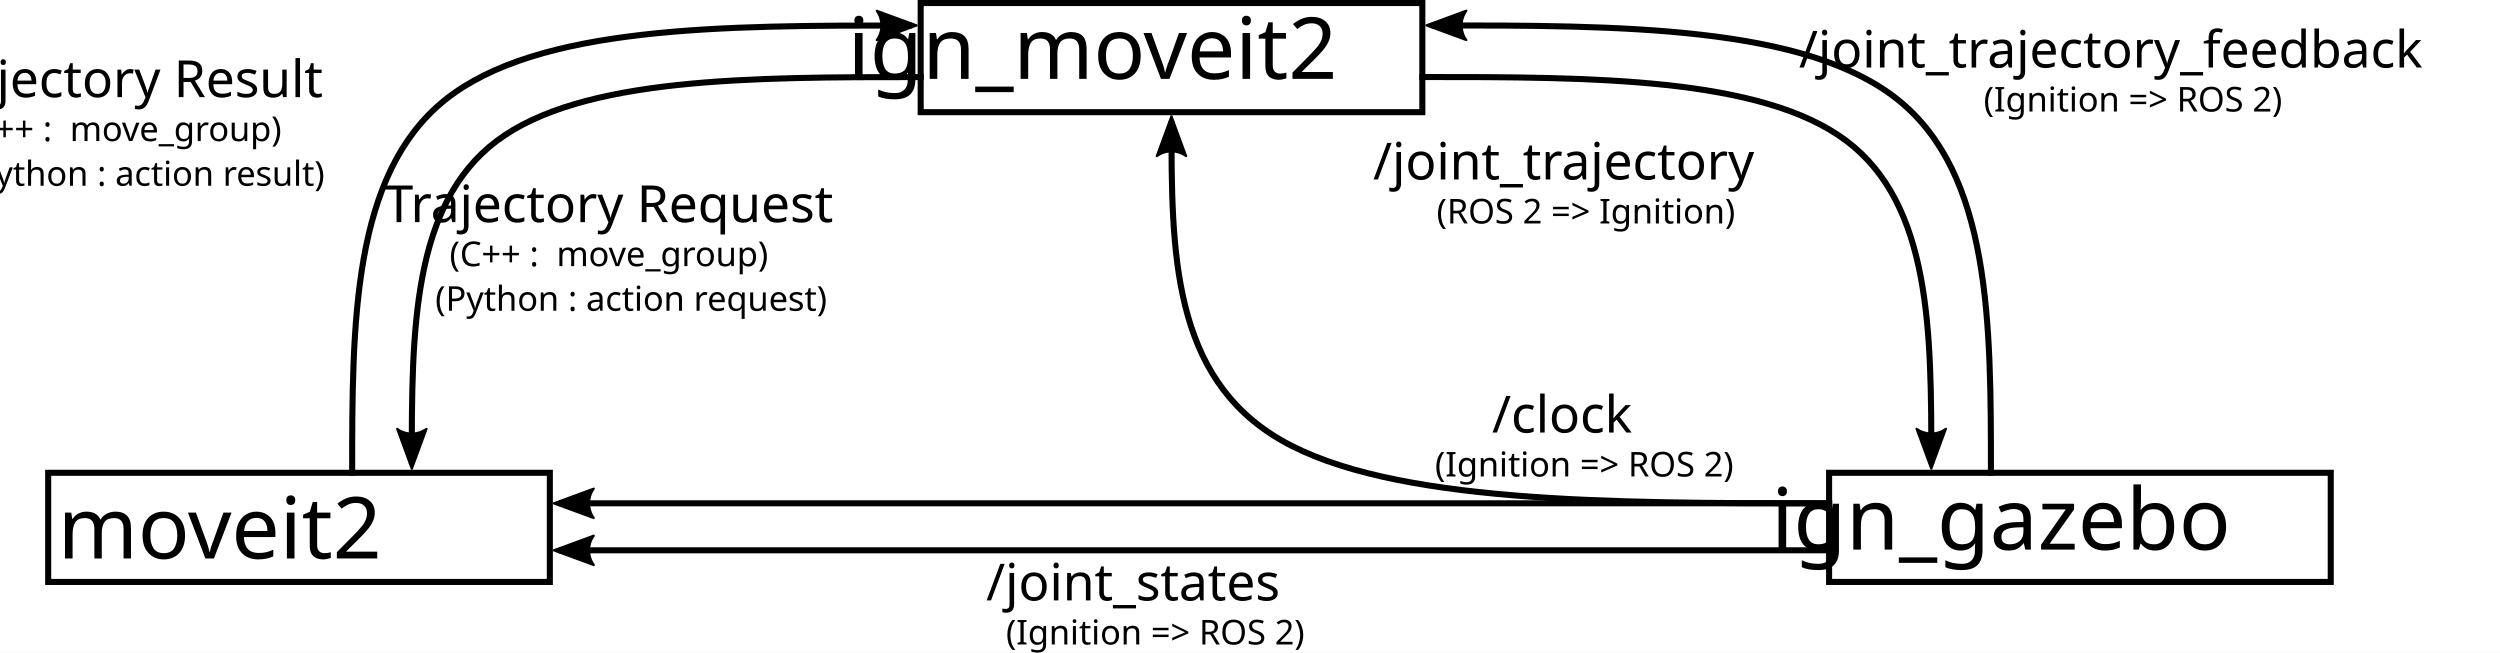
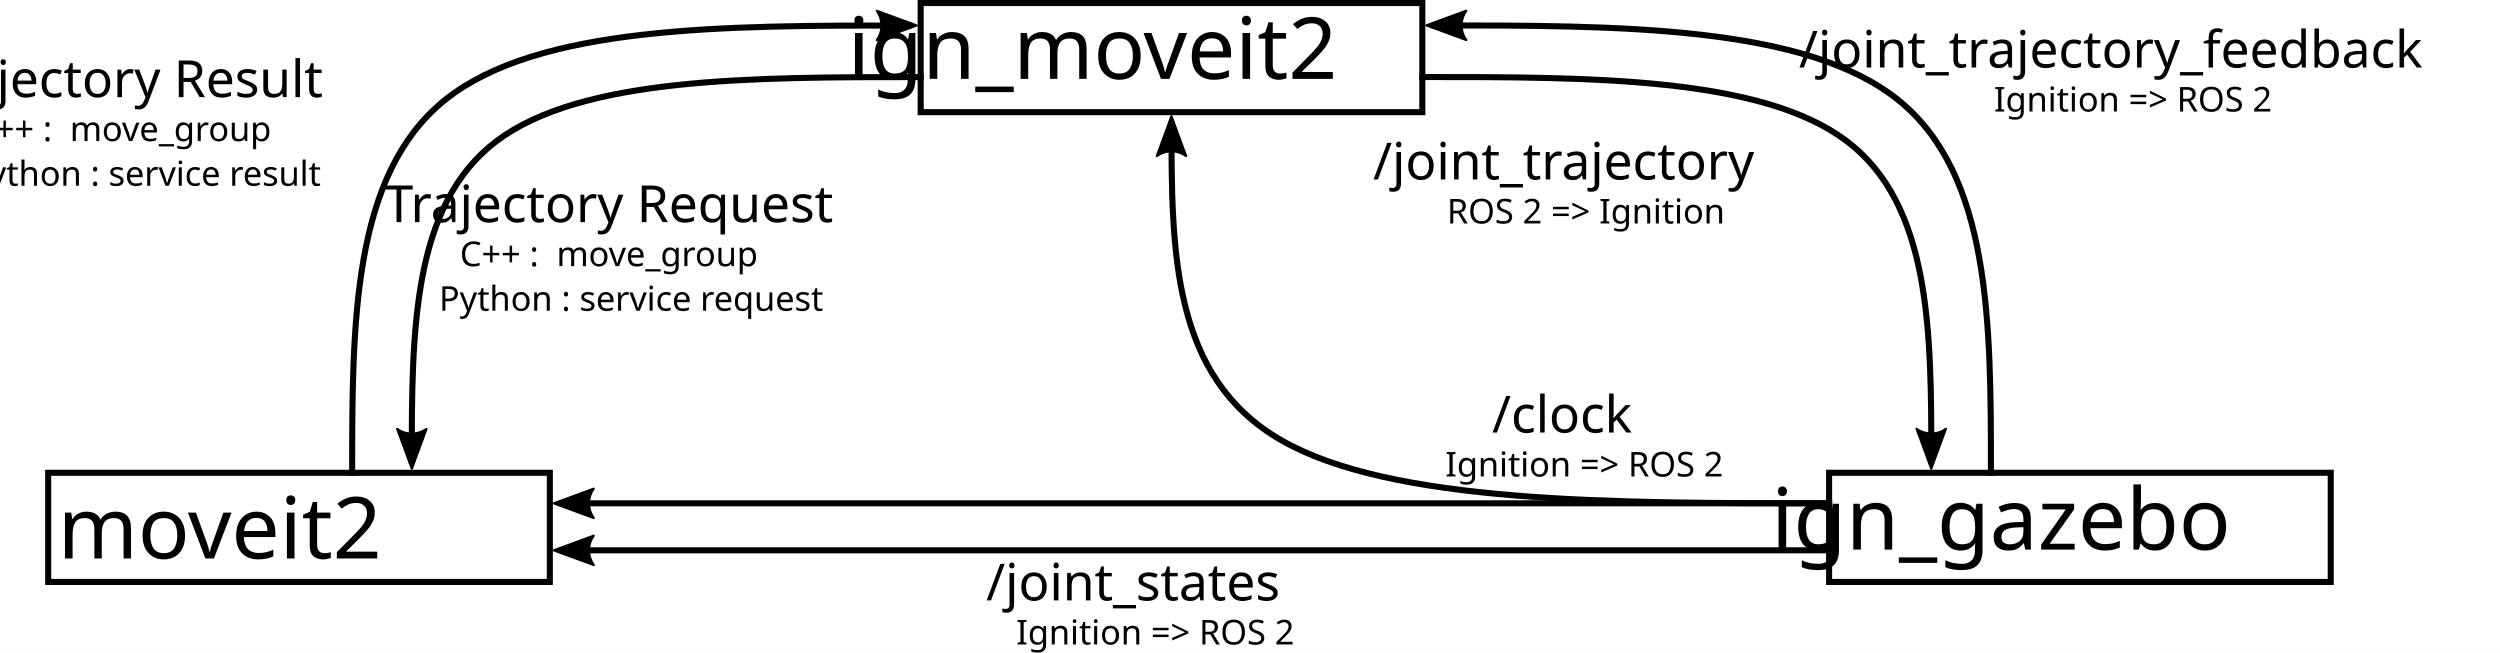
<svg xmlns="http://www.w3.org/2000/svg" width="206.051mm" height="53.794mm" viewBox="0 0 206.051 53.794" version="1.1" id="svg8">
  <defs id="defs2">
    <marker style="overflow:visible" id="marker7330" refX="0" refY="0" orient="auto">
      <path transform="scale(-0.6)" d="M 8.719,4.034 -2.207,0.016 8.719,-4.002 c -1.745,2.372 -1.735,5.617 -6e-7,8.035 z" style="fill:#000000;fill-opacity:1;fill-rule:evenodd;stroke:#000000;stroke-width:0.625;stroke-linejoin:round;stroke-opacity:1" id="path7328" />
    </marker>
    <marker orient="auto" refY="0" refX="0" id="marker4466" style="overflow:visible">
      <path id="path4464" style="fill:#000000;fill-opacity:1;fill-rule:evenodd;stroke:#000000;stroke-width:0.625;stroke-linejoin:round;stroke-opacity:1" d="M 8.719,4.034 -2.207,0.016 8.719,-4.002 c -1.745,2.372 -1.735,5.617 -6e-7,8.035 z" transform="scale(-0.6)" />
    </marker>
    <marker orient="auto" refY="0" refX="0" id="marker3959" style="overflow:visible">
      <path id="path3957" style="fill:#000000;fill-opacity:1;fill-rule:evenodd;stroke:#000000;stroke-width:0.625;stroke-linejoin:round;stroke-opacity:1" d="M 8.719,4.034 -2.207,0.016 8.719,-4.002 c -1.745,2.372 -1.735,5.617 -6e-7,8.035 z" transform="scale(-0.6)" />
    </marker>
    <marker style="overflow:visible" id="marker3663" refX="0" refY="0" orient="auto">
      <path transform="scale(-0.6)" d="M 8.719,4.034 -2.207,0.016 8.719,-4.002 c -1.745,2.372 -1.735,5.617 -6e-7,8.035 z" style="fill:#000000;fill-opacity:1;fill-rule:evenodd;stroke:#000000;stroke-width:0.625;stroke-linejoin:round;stroke-opacity:1" id="path3661" />
    </marker>
    <marker style="overflow:visible" id="marker3565" refX="0" refY="0" orient="auto">
      <path transform="scale(-0.6)" d="M 8.719,4.034 -2.207,0.016 8.719,-4.002 c -1.745,2.372 -1.735,5.617 -6e-7,8.035 z" style="fill:#000000;fill-opacity:1;fill-rule:evenodd;stroke:#000000;stroke-width:0.625;stroke-linejoin:round;stroke-opacity:1" id="path3563" />
    </marker>
    <marker style="overflow:visible" id="marker3555" refX="0" refY="0" orient="auto">
      <path transform="scale(-0.6)" d="M 8.719,4.034 -2.207,0.016 8.719,-4.002 c -1.745,2.372 -1.735,5.617 -6e-7,8.035 z" style="fill:#000000;fill-opacity:1;fill-rule:evenodd;stroke:#000000;stroke-width:0.625;stroke-linejoin:round;stroke-opacity:1" id="path3553" />
    </marker>
    <marker orient="auto" refY="0" refX="0" id="Arrow2Mend" style="overflow:visible">
      <path id="path913" style="fill:#000000;fill-opacity:1;fill-rule:evenodd;stroke:#000000;stroke-width:0.625;stroke-linejoin:round;stroke-opacity:1" d="M 8.719,4.034 -2.207,0.016 8.719,-4.002 c -1.745,2.372 -1.735,5.617 -6e-7,8.035 z" transform="scale(-0.6)" />
    </marker>
    <marker style="overflow:visible" id="marker2908" refX="0" refY="0" orient="auto">
      <path transform="matrix(-0.2,0,0,-0.2,-1.2,0)" style="fill:#000000;fill-opacity:1;fill-rule:evenodd;stroke:#000000;stroke-width:1pt;stroke-opacity:1" d="M 0,0 5,-5 -12.5,0 5,5 Z" id="path2906" />
    </marker>
    <marker orient="auto" refY="0" refX="0" id="marker2690" style="overflow:visible">
      <path id="path2688" d="M 0,0 5,-5 -12.5,0 5,5 Z" style="fill:#000000;fill-opacity:1;fill-rule:evenodd;stroke:#000000;stroke-width:1pt;stroke-opacity:1" transform="matrix(-0.2,0,0,-0.2,-1.2,0)" />
    </marker>
    <marker orient="auto" refY="0" refX="0" id="marker1920" style="overflow:visible">
      <path id="path1918" d="M 0,0 5,-5 -12.5,0 5,5 Z" style="fill:#000000;fill-opacity:1;fill-rule:evenodd;stroke:#000000;stroke-width:1pt;stroke-opacity:1" transform="matrix(-0.2,0,0,-0.2,-1.2,0)" />
    </marker>
    <marker style="overflow:visible" id="marker7330-3" refX="0" refY="0" orient="auto">
      <path transform="scale(-0.6)" d="M 8.719,4.034 -2.207,0.016 8.719,-4.002 c -1.745,2.372 -1.735,5.617 -6e-7,8.035 z" style="fill:#000000;fill-opacity:1;fill-rule:evenodd;stroke:#000000;stroke-width:0.625;stroke-linejoin:round;stroke-opacity:1" id="path7328-6" />
    </marker>
    <marker orient="auto" refY="0" refX="0" id="marker4466-5" style="overflow:visible">
      <path id="path4464-3" style="fill:#000000;fill-opacity:1;fill-rule:evenodd;stroke:#000000;stroke-width:0.625;stroke-linejoin:round;stroke-opacity:1" d="M 8.719,4.034 -2.207,0.016 8.719,-4.002 c -1.745,2.372 -1.735,5.617 -6e-7,8.035 z" transform="scale(-0.6)" />
    </marker>
  </defs>
  <g id="layer1" transform="translate(-14.4057,-7.614056)">
    <rect style="opacity:1;vector-effect:none;fill:#ffffff;fill-opacity:1;stroke:none;stroke-width:0.494;stroke-linecap:butt;stroke-linejoin:miter;stroke-miterlimit:4;stroke-dasharray:none;stroke-dashoffset:0;stroke-opacity:1;paint-order:stroke fill markers" id="rect1014" width="206.051" height="53.794" x="14.406" y="7.614" />
    <g id="g866" transform="translate(8.552625)">
      <rect y="7.864" x="81.736" height="8.996" width="41.346" id="rect815" style="fill:none;fill-opacity:1;stroke:#000000;stroke-width:0.5;stroke-linecap:square;stroke-linejoin:miter;stroke-miterlimit:4;stroke-dasharray:none;stroke-opacity:1;paint-order:stroke fill markers" />
      <text id="text819" y="14.115" x="102.318" style="font-style:normal;font-weight:normal;font-size:7.056px;line-height:1.25;font-family:sans-serif;text-align:center;letter-spacing:0px;word-spacing:0px;text-anchor:middle;fill:#000000;fill-opacity:1;stroke:none;stroke-width:0.265" xml:space="preserve">
        <tspan style="font-size:7.056px;stroke-width:0.265" y="14.115" x="102.318" id="tspan817">ign_moveit2</tspan>
      </text>
    </g>
    <g id="g876" transform="translate(0.8018086,4.944486)">
      <rect style="fill:none;fill-opacity:1;stroke:#000000;stroke-width:0.5;stroke-linecap:square;stroke-linejoin:miter;stroke-miterlimit:4;stroke-dasharray:none;stroke-opacity:1;paint-order:stroke fill markers" id="rect821" width="41.346" height="8.996" x="164.359" y="41.637" />
      <text xml:space="preserve" style="font-style:normal;font-weight:normal;font-size:7.056px;line-height:1.25;font-family:sans-serif;text-align:center;letter-spacing:0px;word-spacing:0px;text-anchor:middle;fill:#000000;fill-opacity:1;stroke:none;stroke-width:0.265" x="184.947" y="47.969" id="text825">
        <tspan id="tspan823" x="184.947" y="47.969" style="font-size:7.056px;stroke-width:0.265">ign_gazebo</tspan>
      </text>
    </g>
    <g id="g871" transform="translate(14.7396,-14.83346)">
      <rect y="61.415" x="3.637" height="8.996" width="41.346" id="rect827" style="fill:none;fill-opacity:1;stroke:#000000;stroke-width:0.5;stroke-linecap:square;stroke-linejoin:miter;stroke-miterlimit:4;stroke-dasharray:none;stroke-opacity:1;paint-order:stroke fill markers" />
      <text id="text831" y="68.477" x="24.193" style="font-style:normal;font-weight:normal;font-size:7.056px;line-height:1.25;font-family:sans-serif;text-align:center;letter-spacing:0px;word-spacing:0px;text-anchor:middle;fill:#000000;fill-opacity:1;stroke:none;stroke-width:0.265" xml:space="preserve">
        <tspan style="font-size:7.056px;stroke-width:0.265" y="68.477" x="24.193" id="tspan829">moveit2</tspan>
      </text>
    </g>
    <text xml:space="preserve" style="font-style:normal;font-weight:normal;font-size:7.056px;line-height:0.5;font-family:sans-serif;text-align:center;letter-spacing:0px;word-spacing:0px;text-anchor:middle;fill:#000000;fill-opacity:1;stroke:none;stroke-width:0.265" x="149.57" y="43.263" id="text857">
      <tspan x="149.57" y="43.263" style="font-size:4.233px;line-height:0.5;stroke-width:0.265" id="tspan859">/clock</tspan>
-       <tspan x="149.57" y="46.889" style="font-size:2.822px;line-height:0.5;stroke-width:0.265" id="tspan1750">(Ignition =&gt; ROS 2)</tspan>
+       <tspan x="149.57" y="46.889" style="font-size:2.822px;line-height:0.5;stroke-width:0.265" id="tspan1750">Ignition =&gt; ROS 2</tspan>
    </text>
    <path style="fill:none;stroke:#000000;stroke-width:0.5;stroke-linecap:square;stroke-linejoin:miter;stroke-miterlimit:4;stroke-dasharray:none;stroke-opacity:1;marker-end:url(#Arrow2Mend)" d="m 165.16,49.095 c -18.066,0 -36.132,0 -45.165,-5.206 C 110.962,38.683 110.962,28.271 110.962,17.86" id="path882" />
    <path id="path1250" d="m 165.16,49.095 c 0,0 -104.437,-2e-6 -104.437,-2e-6" style="fill:none;stroke:#000000;stroke-width:0.5;stroke-linecap:square;stroke-linejoin:miter;stroke-miterlimit:4;stroke-dasharray:none;stroke-opacity:1;marker-end:url(#marker3565)" />
    <path style="fill:none;stroke:#000000;stroke-width:0.5;stroke-linecap:square;stroke-linejoin:miter;stroke-miterlimit:4;stroke-dasharray:none;stroke-opacity:1;marker-end:url(#marker3555)" d="m 165.16,49.095 c 0,0 -104.437,-2e-6 -104.437,-2e-6" id="path2684" transform="translate(0,3.874256)" />
    <text id="text2894" y="57.105" x="114.209" style="font-style:normal;font-weight:normal;font-size:7.056px;line-height:0.5;font-family:sans-serif;text-align:center;letter-spacing:0px;word-spacing:0px;text-anchor:middle;fill:#000000;fill-opacity:1;stroke:none;stroke-width:0.265" xml:space="preserve">
      <tspan id="tspan2890" style="font-size:4.233px;line-height:0.5;stroke-width:0.265" y="57.105" x="114.209">/joint_states</tspan>
-       <tspan id="tspan2892" style="font-size:2.822px;line-height:0.5;stroke-width:0.265" y="60.731" x="114.209">(Ignition =&gt; ROS 2)</tspan>
+       <tspan id="tspan2892" style="font-size:2.822px;line-height:0.5;stroke-width:0.265" y="60.731" x="114.209">Ignition =&gt; ROS 2</tspan>
    </text>
    <text id="text3477" y="22.407" x="149.701" style="font-style:normal;font-weight:normal;font-size:7.056px;line-height:0.5;font-family:sans-serif;text-align:center;letter-spacing:0px;word-spacing:0px;text-anchor:middle;fill:#000000;fill-opacity:1;stroke:none;stroke-width:0.265" xml:space="preserve">
      <tspan id="tspan3473" style="font-size:4.233px;line-height:0.5;stroke-width:0.265" y="22.407" x="149.701">/joint_trajectory</tspan>
-       <tspan id="tspan3475" style="font-size:2.822px;line-height:0.5;stroke-width:0.265" y="26.033" x="149.701">(ROS 2 =&gt; Ignition)</tspan>
+       <tspan id="tspan3475" style="font-size:2.822px;line-height:0.5;stroke-width:0.265" y="26.033" x="149.701">ROS 2 =&gt; Ignition</tspan>
    </text>
    <path transform="translate(-73.61086,-16.63095)" style="fill:none;stroke:#000000;stroke-width:0.5;stroke-linecap:square;stroke-linejoin:miter;stroke-miterlimit:4;stroke-dasharray:none;stroke-opacity:1;marker-end:url(#marker4466)" d="m 163.9,30.599 c -13.981,0 -27.962,0 -34.953,5.269 -6.991,5.269 -6.991,15.806 -6.991,26.344" id="path4460" />
    <path id="path7324" d="m 124.129,65.952 c 0,-12.289 0,-24.577 7.643,-30.721 7.643,-6.144 22.929,-6.144 38.214,-6.144" style="fill:none;stroke:#000000;stroke-width:0.5;stroke-linecap:square;stroke-linejoin:miter;stroke-miterlimit:4;stroke-dasharray:none;stroke-opacity:1;marker-end:url(#marker7330)" transform="translate(-80.69792,-19.37128)" />
    <text xml:space="preserve" style="font-style:normal;font-weight:normal;font-size:7.056px;line-height:0.5;font-family:sans-serif;text-align:center;letter-spacing:0px;word-spacing:0px;text-anchor:middle;fill:#000000;fill-opacity:1;stroke:none;stroke-width:0.265" x="71.011" y="25.925" id="text8902">
      <tspan x="71.011" y="25.925" style="font-size:4.233px;line-height:0.5;stroke-width:0.265" id="tspan8904">Trajectory Request</tspan>
-       <tspan x="71.011" y="29.551" style="font-size:2.822px;line-height:0.5;stroke-width:0.265" id="tspan8900">(C++ :  move_group)</tspan>
-       <tspan x="71.011" y="33.227" style="font-size:2.822px;line-height:0.5;stroke-width:0.265" id="tspan8908">(Python : action request)</tspan>
+       <tspan x="71.011" y="29.551" style="font-size:2.822px;line-height:0.5;stroke-width:0.265" id="tspan8900">C++ :  move_group</tspan>
+       <tspan x="71.011" y="33.227" style="font-size:2.822px;line-height:0.5;stroke-width:0.265" id="tspan8908">Python : service request</tspan>
    </text>
    <text id="text8916" y="15.619" x="30.901" style="font-style:normal;font-weight:normal;font-size:7.056px;line-height:0.5;font-family:sans-serif;text-align:center;letter-spacing:0px;word-spacing:0px;text-anchor:middle;fill:#000000;fill-opacity:1;stroke:none;stroke-width:0.265" xml:space="preserve">
      <tspan id="tspan8910" style="font-size:4.233px;line-height:0.5;stroke-width:0.265" y="15.619" x="30.901">Trajectory Result</tspan>
-       <tspan id="tspan8912" style="font-size:2.822px;line-height:0.5;stroke-width:0.265" y="19.245" x="30.901">(C++ :  move_group)</tspan>
-       <tspan id="tspan8914" style="font-size:2.822px;line-height:0.5;stroke-width:0.265" y="22.921" x="30.901">(Python : action result)</tspan>
+       <tspan id="tspan8912" style="font-size:2.822px;line-height:0.5;stroke-width:0.265" y="19.245" x="30.901">C++ :  move_group</tspan>
+       <tspan id="tspan8914" style="font-size:2.822px;line-height:0.5;stroke-width:0.265" y="22.921" x="30.901">Python : service result</tspan>
    </text>
    <path transform="matrix(-1,0,0,1,295.541,-16.63678)" style="fill:none;stroke:#000000;stroke-width:0.5;stroke-linecap:square;stroke-linejoin:miter;stroke-miterlimit:4;stroke-dasharray:none;stroke-opacity:1;marker-end:url(#marker4466-5)" d="m 163.9,30.599 c -13.981,0 -27.962,0 -34.953,5.269 -6.991,5.269 -6.991,15.806 -6.991,26.344" id="path4460-6" />
    <path id="path7324-2" d="m 124.129,65.952 c 0,-12.289 0,-24.577 7.643,-30.721 7.643,-6.144 22.929,-6.144 38.214,-6.144" style="fill:none;stroke:#000000;stroke-width:0.5;stroke-linecap:square;stroke-linejoin:miter;stroke-miterlimit:4;stroke-dasharray:none;stroke-opacity:1;marker-end:url(#marker7330-3)" transform="matrix(-1,0,0,1,302.628,-19.3771)" />
    <text id="text3477-9" y="13.18" x="194.793" style="font-style:normal;font-weight:normal;font-size:7.056px;line-height:0.5;font-family:sans-serif;text-align:center;letter-spacing:0px;word-spacing:0px;text-anchor:middle;fill:#000000;fill-opacity:1;stroke:none;stroke-width:0.265" xml:space="preserve">
      <tspan id="tspan3473-1" style="font-size:4.233px;line-height:0.5;stroke-width:0.265" y="13.18" x="194.793">/joint_trajectory_feedback</tspan>
-       <tspan id="tspan3475-2" style="font-size:2.822px;line-height:0.5;stroke-width:0.265" y="16.806" x="194.793">(Ignition =&gt; ROS 2)</tspan>
+       <tspan id="tspan3475-2" style="font-size:2.822px;line-height:0.5;stroke-width:0.265" y="16.806" x="194.793">Ignition =&gt; ROS 2</tspan>
    </text>
  </g>
</svg>
